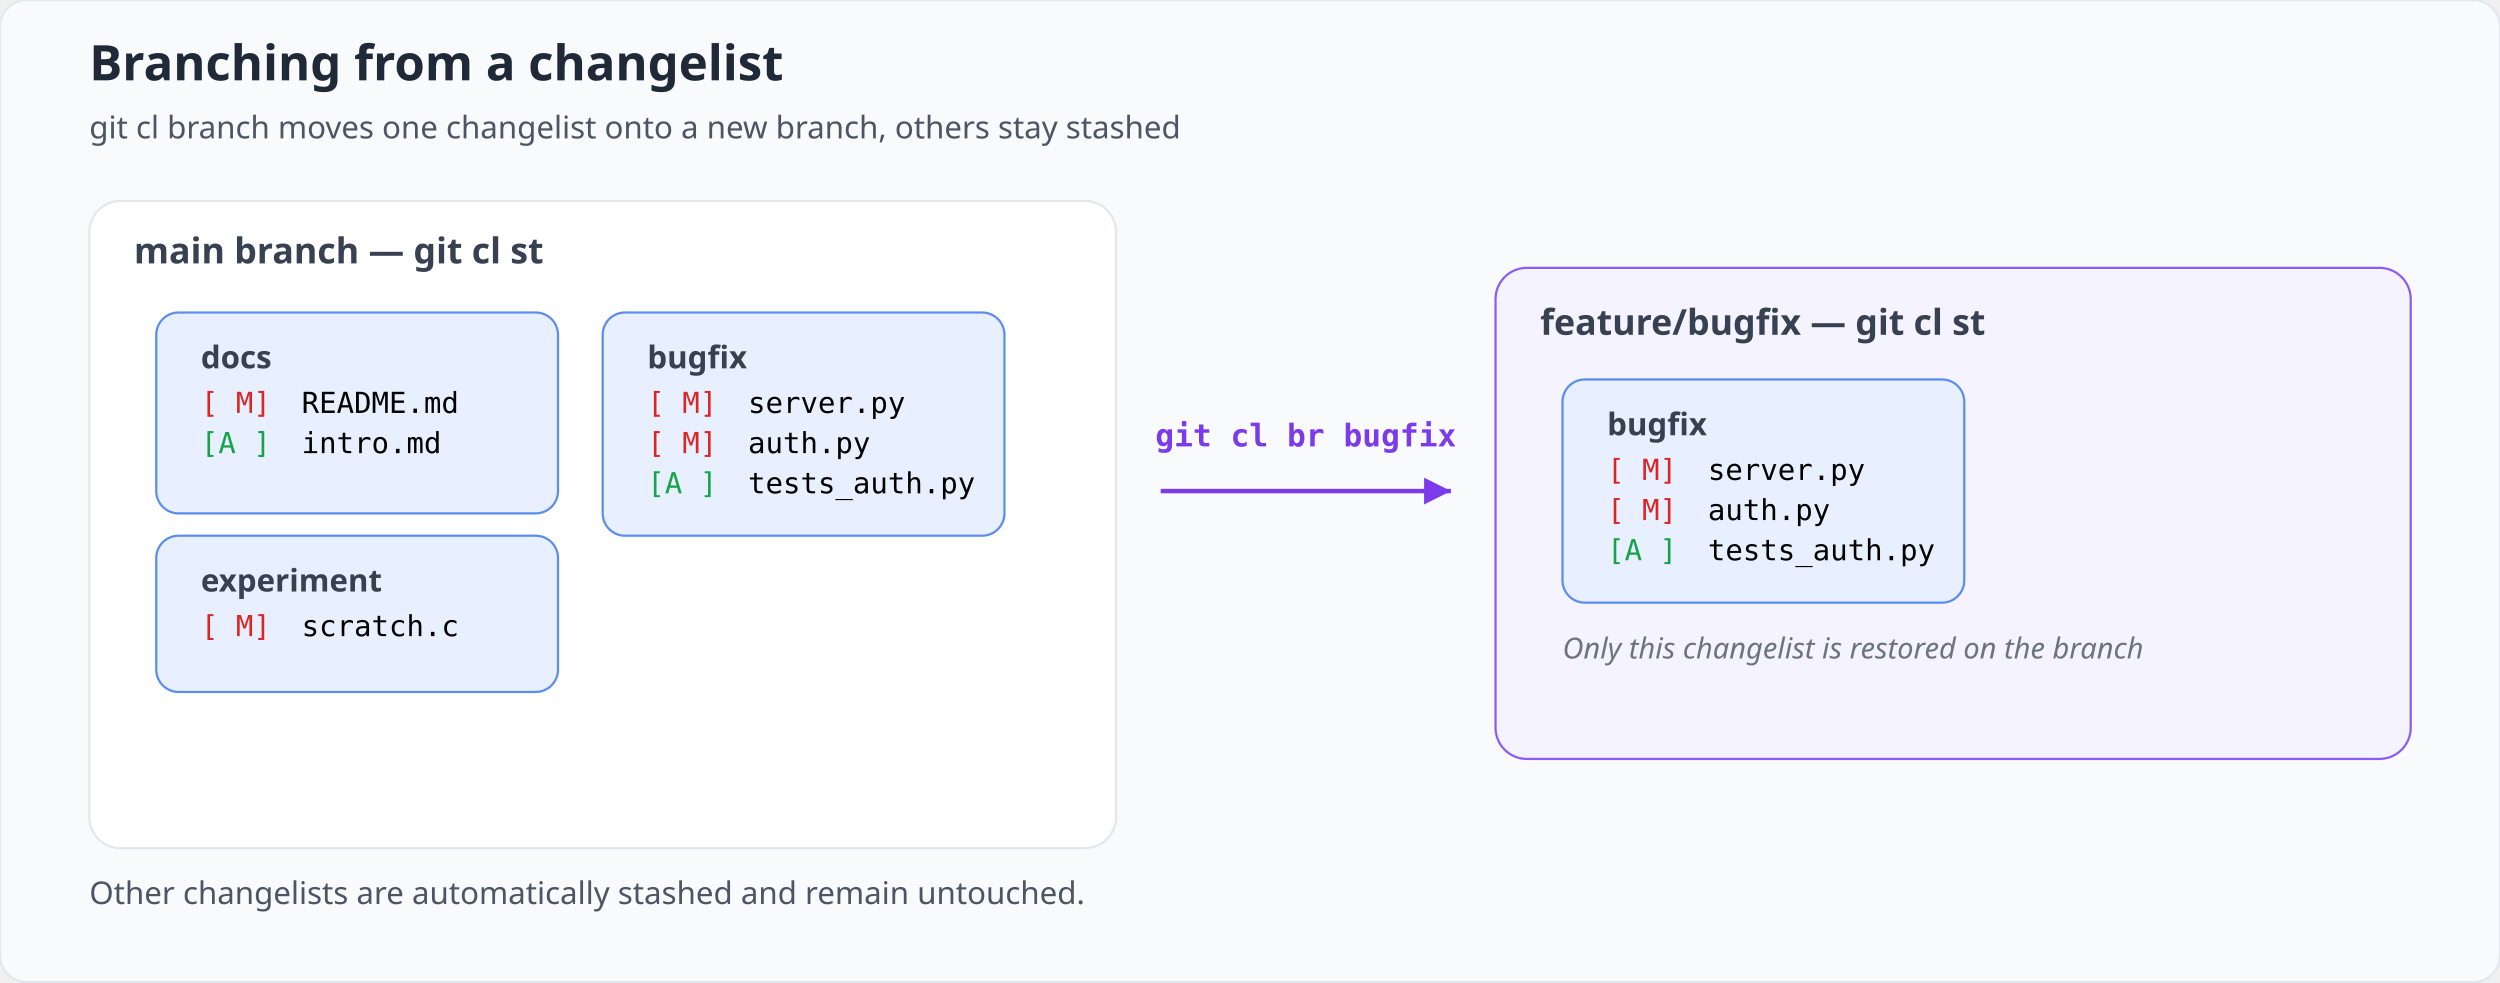
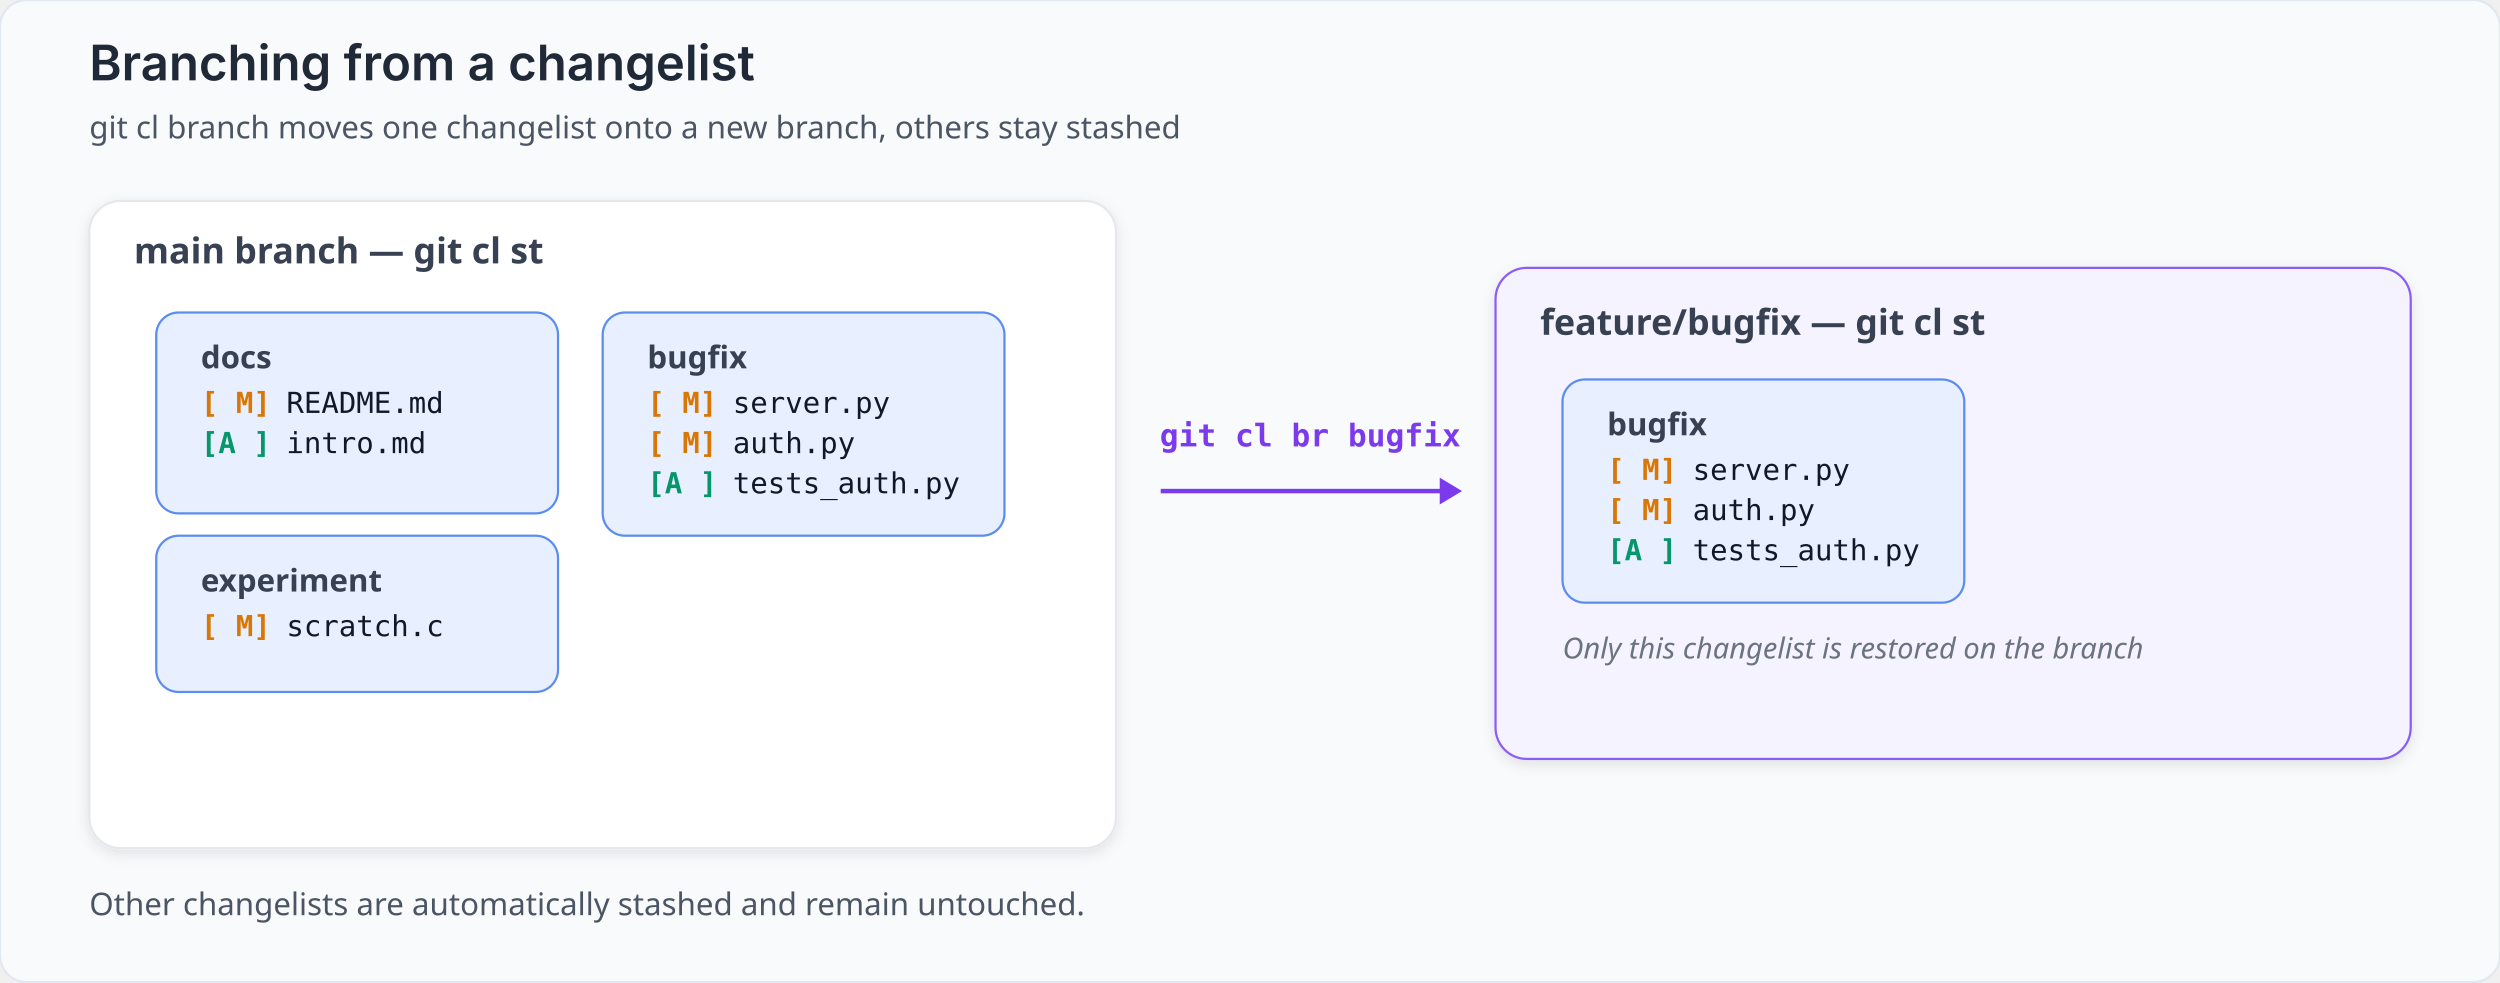
<svg xmlns="http://www.w3.org/2000/svg" viewBox="0 0 1120 440" width="1120" height="440">
+   <style>
+     .title {
+       font-family: system-ui, -apple-system, BlinkMacSystemFont, "Segoe UI", sans-serif;
+       font-size: 22px;
+       font-weight: 600;
+       fill: #1f2937;
+     }
+ 
+     .subtitle {
+       font-family: system-ui, sans-serif;
+       font-size: 14px;
+       fill: #4b5563;
+     }
+ 
+     .label {
+       font-family: system-ui, sans-serif;
+       font-size: 16px;
+       font-weight: 600;
+       fill: #374151;
+     }
+ 
+     .cl-label {
+       font-family: system-ui, sans-serif;
+       font-size: 14px;
+       font-weight: 600;
+       fill: #374151;
+     }
+ 
+     .file {
+       font-family: ui-monospace, SFMono-Regular, Menlo, Consolas, monospace;
+       font-size: 13px;
+       fill: #111827;
+     }
+ 
+     .status-m {
+       font-family: ui-monospace, SFMono-Regular, Menlo, Consolas, monospace;
+       font-size: 13px;
+       fill: #d97706;
+       font-weight: 600;
+     }
+ 
+     .status-a {
+       font-family: ui-monospace, SFMono-Regular, Menlo, Consolas, monospace;
+       font-size: 13px;
+       fill: #059669;
+       font-weight: 600;
+     }
+ 
+     .cmd-highlight {
+       font-family: ui-monospace, SFMono-Regular, Menlo, Consolas, monospace;
+       font-size: 14px;
+       font-weight: 600;
+       fill: #7c3aed;
+     }
+ 
+     .annotation {
+       font-family: system-ui, sans-serif;
+       font-size: 13px;
+       fill: #6b7280;
+       font-style: italic;
+     }
+   </style>
+   <defs>
+     <filter id="shadow" x="-20%" y="-20%" width="140%" height="140%">
+       <feDropShadow dx="0" dy="2" stdDeviation="3" flood-color="#000" flood-opacity="0.1" />
+     </filter>
+   </defs>
  <rect x="0" y="0" width="1120" height="440" rx="12" fill="#f8fafc" stroke="#e2e8f0" />
-   <text x="40" y="36" font-family="system-ui, sans-serif" font-size="22" font-weight="600" fill="#1f2937">
+   <text x="40" y="36" class="title">
    Branching from a changelist
  </text>
-   <text x="40" y="62" font-family="system-ui, sans-serif" font-size="14" fill="#4b5563">
+   <text x="40" y="62" class="subtitle">
    git cl branch moves one changelist onto a new branch, others stay stashed
  </text>
-   <rect x="40" y="90" width="460" height="290" rx="14" fill="#ffffff" stroke="#e5e7eb" />
-   <text x="60" y="118" font-family="system-ui, sans-serif" font-size="16" font-weight="600" fill="#374151">
+   <rect x="40" y="90" width="460" height="290" rx="14" fill="#ffffff" stroke="#e5e7eb" filter="url(#shadow)" />
+   <text x="60" y="118" class="label">
    main branch — git cl st
  </text>
  <rect x="70" y="140" width="180" height="90" rx="10" fill="#e8f0ff" stroke="#5b8def" />
-   <text x="90" y="165" font-family="system-ui, sans-serif" font-size="14" font-weight="600" fill="#374151">docs</text>
-   <text x="90" y="185" font-family="monospace" font-size="13">
-     <tspan fill="#dc2626">[ M]</tspan>
-     <tspan dx="6">README.md</tspan>
+   <text x="90" y="165" class="cl-label">docs</text>
+   <text x="90" y="185">
+     <tspan class="status-m">[ M]</tspan>
+     <tspan class="file" dx="4">README.md</tspan>
  </text>
-   <text x="90" y="203" font-family="monospace" font-size="13">
-     <tspan fill="#16a34a">[A ]</tspan>
-     <tspan dx="6">intro.md</tspan>
+   <text x="90" y="203">
+     <tspan class="status-a">[A ]</tspan>
+     <tspan class="file" dx="4">intro.md</tspan>
  </text>
  <rect x="70" y="240" width="180" height="70" rx="10" fill="#e8f0ff" stroke="#5b8def" />
-   <text x="90" y="265" font-family="system-ui, sans-serif" font-size="14" font-weight="600" fill="#374151">experiment</text>
-   <text x="90" y="285" font-family="monospace" font-size="13">
-     <tspan fill="#dc2626">[ M]</tspan>
-     <tspan dx="6">scratch.c</tspan>
+   <text x="90" y="265" class="cl-label">experiment</text>
+   <text x="90" y="285">
+     <tspan class="status-m">[ M]</tspan>
+     <tspan class="file" dx="4">scratch.c</tspan>
  </text>
  <rect x="270" y="140" width="180" height="100" rx="10" fill="#e8f0ff" stroke="#5b8def" />
-   <text x="290" y="165" font-family="system-ui, sans-serif" font-size="14" font-weight="600" fill="#374151">bugfix</text>
-   <text x="290" y="185" font-family="monospace" font-size="13">
-     <tspan fill="#dc2626">[ M]</tspan>
-     <tspan dx="6">server.py</tspan>
+   <text x="290" y="165" class="cl-label">bugfix</text>
+   <text x="290" y="185">
+     <tspan class="status-m">[ M]</tspan>
+     <tspan class="file" dx="4">server.py</tspan>
  </text>
-   <text x="290" y="203" font-family="monospace" font-size="13">
-     <tspan fill="#dc2626">[ M]</tspan>
-     <tspan dx="6">auth.py</tspan>
+   <text x="290" y="203">
+     <tspan class="status-m">[ M]</tspan>
+     <tspan class="file" dx="4">auth.py</tspan>
  </text>
-   <text x="290" y="221" font-family="monospace" font-size="13">
-     <tspan fill="#16a34a">[A ]</tspan>
-     <tspan dx="6">tests_auth.py</tspan>
+   <text x="290" y="221">
+     <tspan class="status-a">[A ]</tspan>
+     <tspan class="file" dx="4">tests_auth.py</tspan>
  </text>
  <line x1="520" y1="220" x2="650" y2="220" stroke="#7c3aed" stroke-width="2" />
-   <polygon points="650,220 638,214 638,226" fill="#7c3aed" />
-   <text x="585" y="200" text-anchor="middle" font-family="monospace" font-size="14" font-weight="600" fill="#7c3aed">
+   <polygon points="655,220 645,214 645,226" fill="#7c3aed" />
+   <text x="587" y="200" text-anchor="middle" class="cmd-highlight">
    git cl br bugfix
  </text>
-   <rect x="670" y="120" width="410" height="220" rx="14" fill="#f5f3ff" stroke="#8b5cf6" />
-   <text x="690" y="150" font-family="system-ui, sans-serif" font-size="16" font-weight="600" fill="#374151">
+   <rect x="670" y="120" width="410" height="220" rx="14" fill="#f5f3ff" stroke="#8b5cf6" filter="url(#shadow)" />
+   <text x="690" y="150" class="label">
    feature/bugfix — git cl st
  </text>
  <rect x="700" y="170" width="180" height="100" rx="10" fill="#e8f0ff" stroke="#5b8def" />
-   <text x="720" y="195" font-family="system-ui, sans-serif" font-size="14" font-weight="600" fill="#374151">bugfix</text>
-   <text x="720" y="215" font-family="monospace" font-size="13">
-     <tspan fill="#dc2626">[ M]</tspan>
-     <tspan dx="6">server.py</tspan>
+   <text x="720" y="195" class="cl-label">bugfix</text>
+   <text x="720" y="215">
+     <tspan class="status-m">[ M]</tspan>
+     <tspan class="file" dx="4">server.py</tspan>
  </text>
-   <text x="720" y="233" font-family="monospace" font-size="13">
-     <tspan fill="#dc2626">[ M]</tspan>
-     <tspan dx="6">auth.py</tspan>
+   <text x="720" y="233">
+     <tspan class="status-m">[ M]</tspan>
+     <tspan class="file" dx="4">auth.py</tspan>
  </text>
-   <text x="720" y="251" font-family="monospace" font-size="13">
-     <tspan fill="#16a34a">[A ]</tspan>
-     <tspan dx="6">tests_auth.py</tspan>
+   <text x="720" y="251">
+     <tspan class="status-a">[A ]</tspan>
+     <tspan class="file" dx="4">tests_auth.py</tspan>
  </text>
-   <text x="700" y="295" font-family="system-ui, sans-serif" font-size="13" fill="#6b7280" font-style="italic">
+   <text x="700" y="295" class="annotation">
    Only this changelist is restored on the branch
  </text>
-   <text x="40" y="405" font-family="system-ui, sans-serif" font-size="14" fill="#4b5563">
+   <text x="40" y="410" class="subtitle">
    Other changelists are automatically stashed and remain untouched.
  </text>
</svg>
